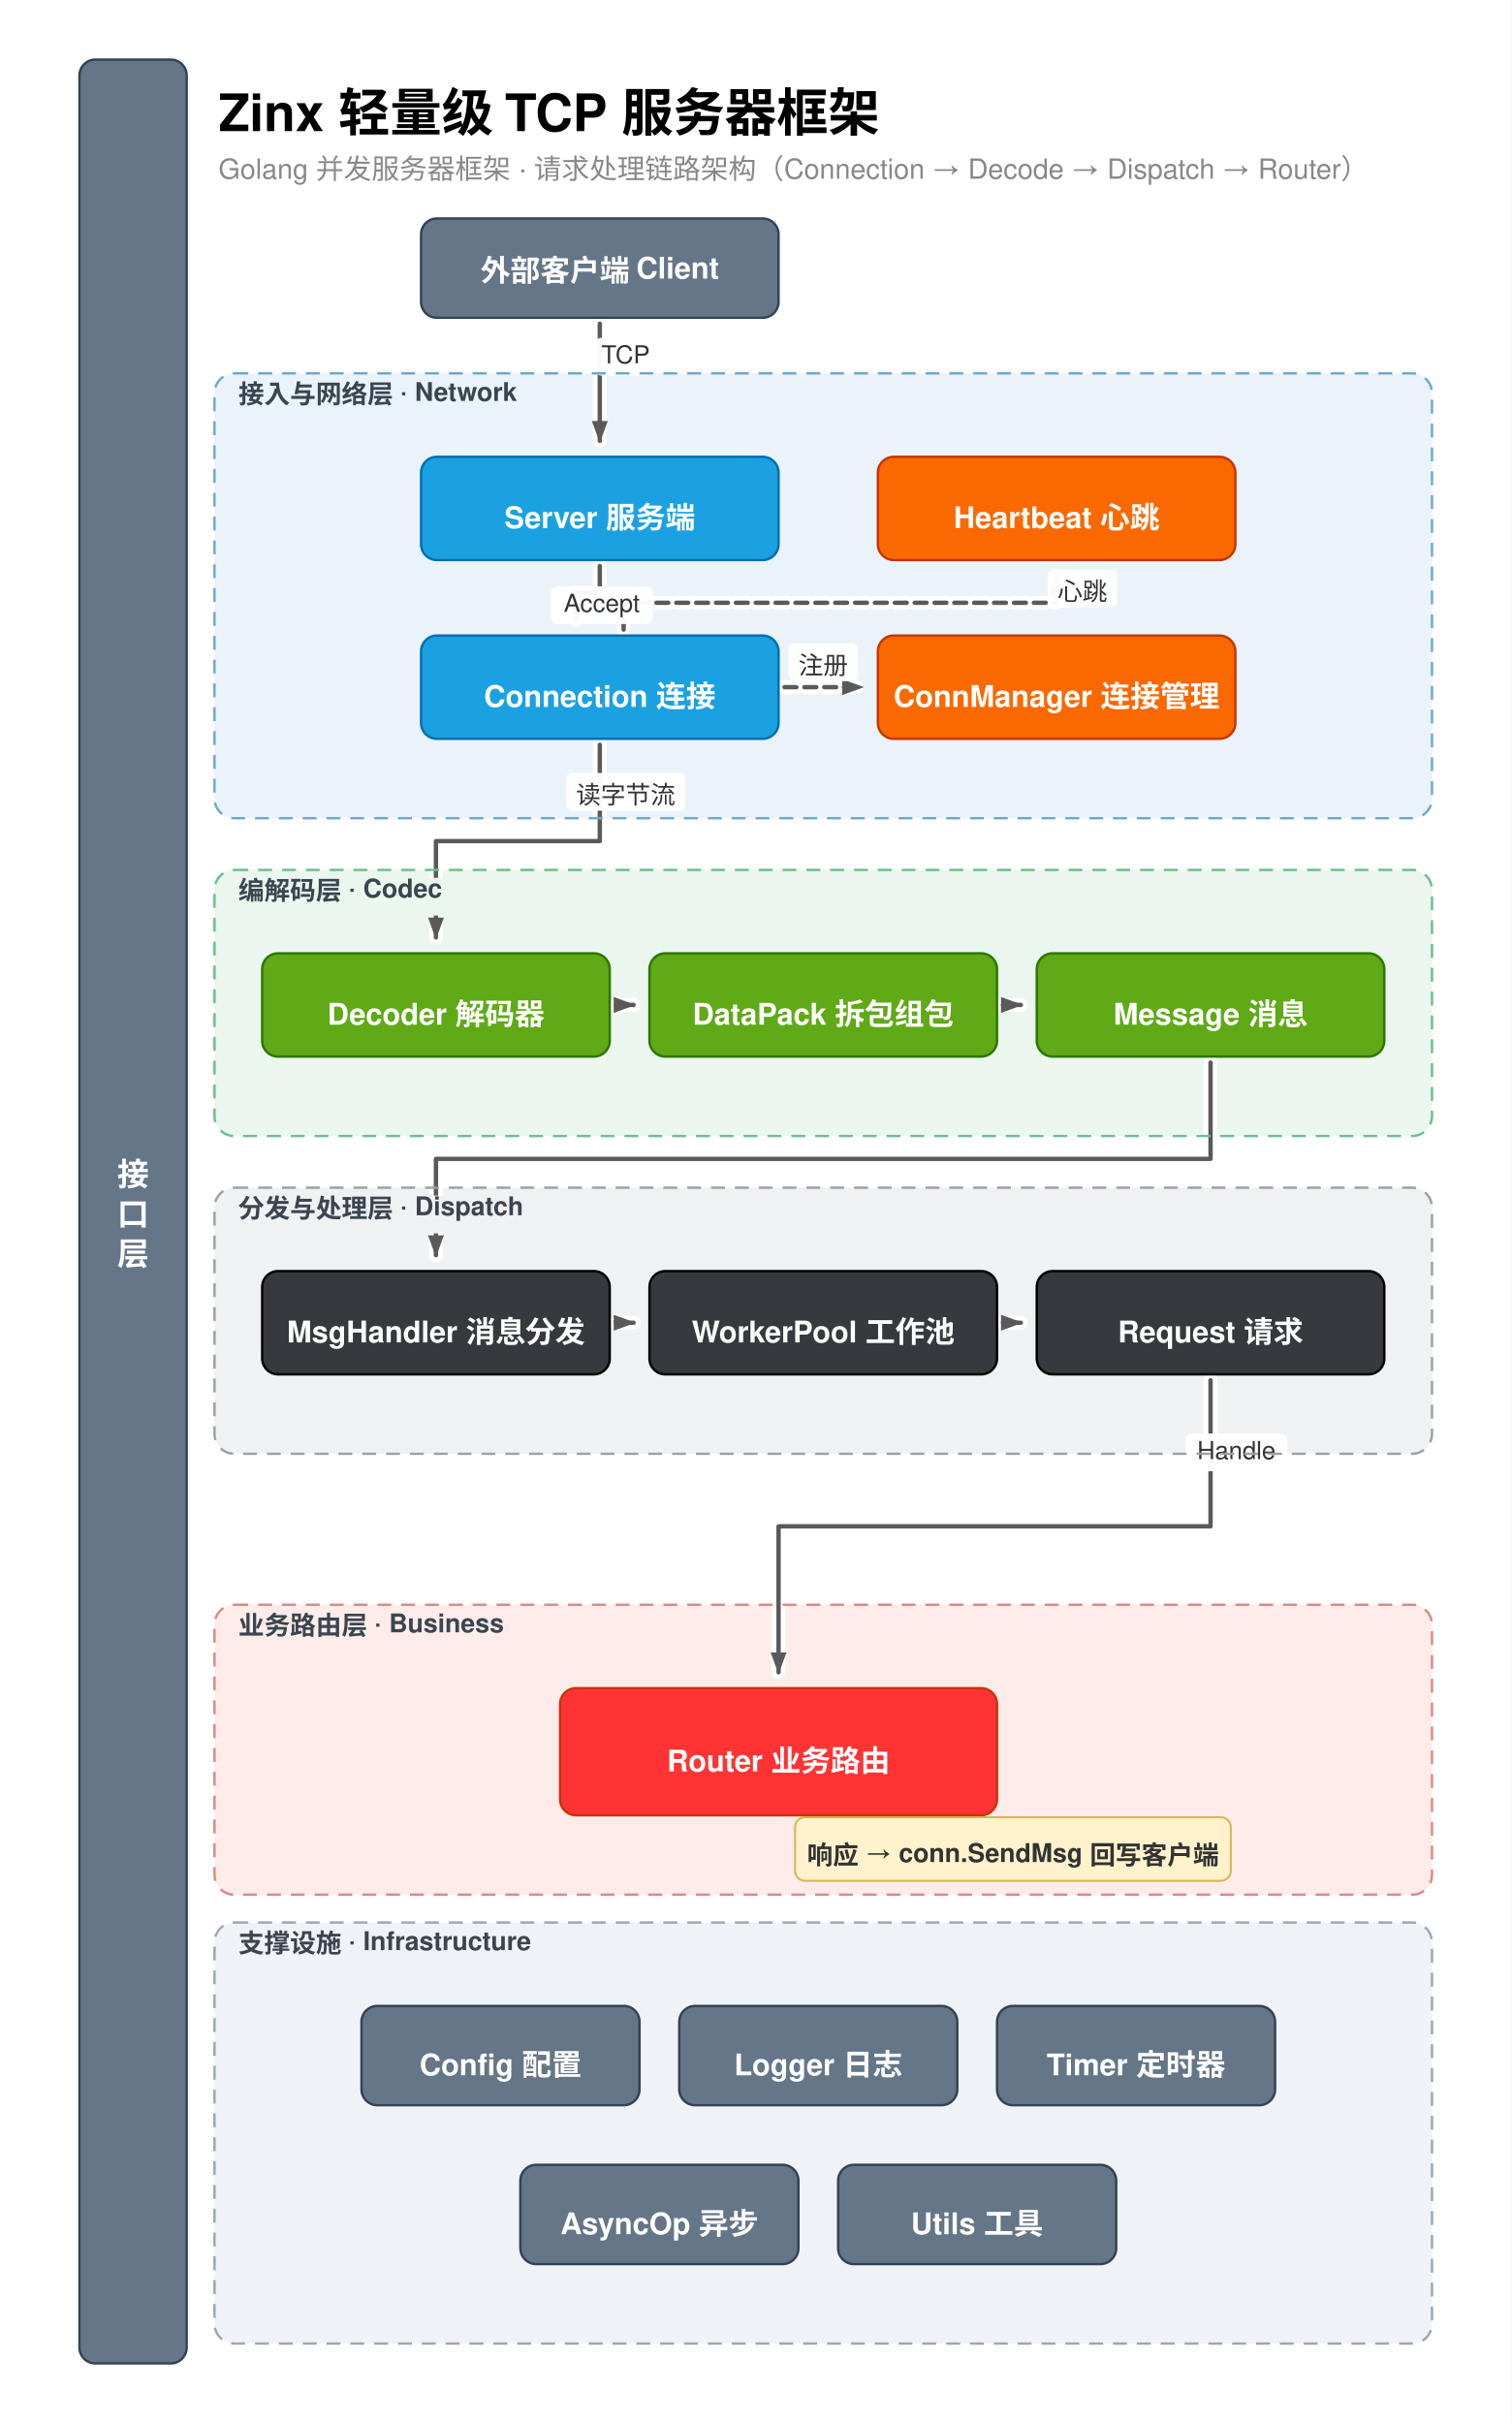
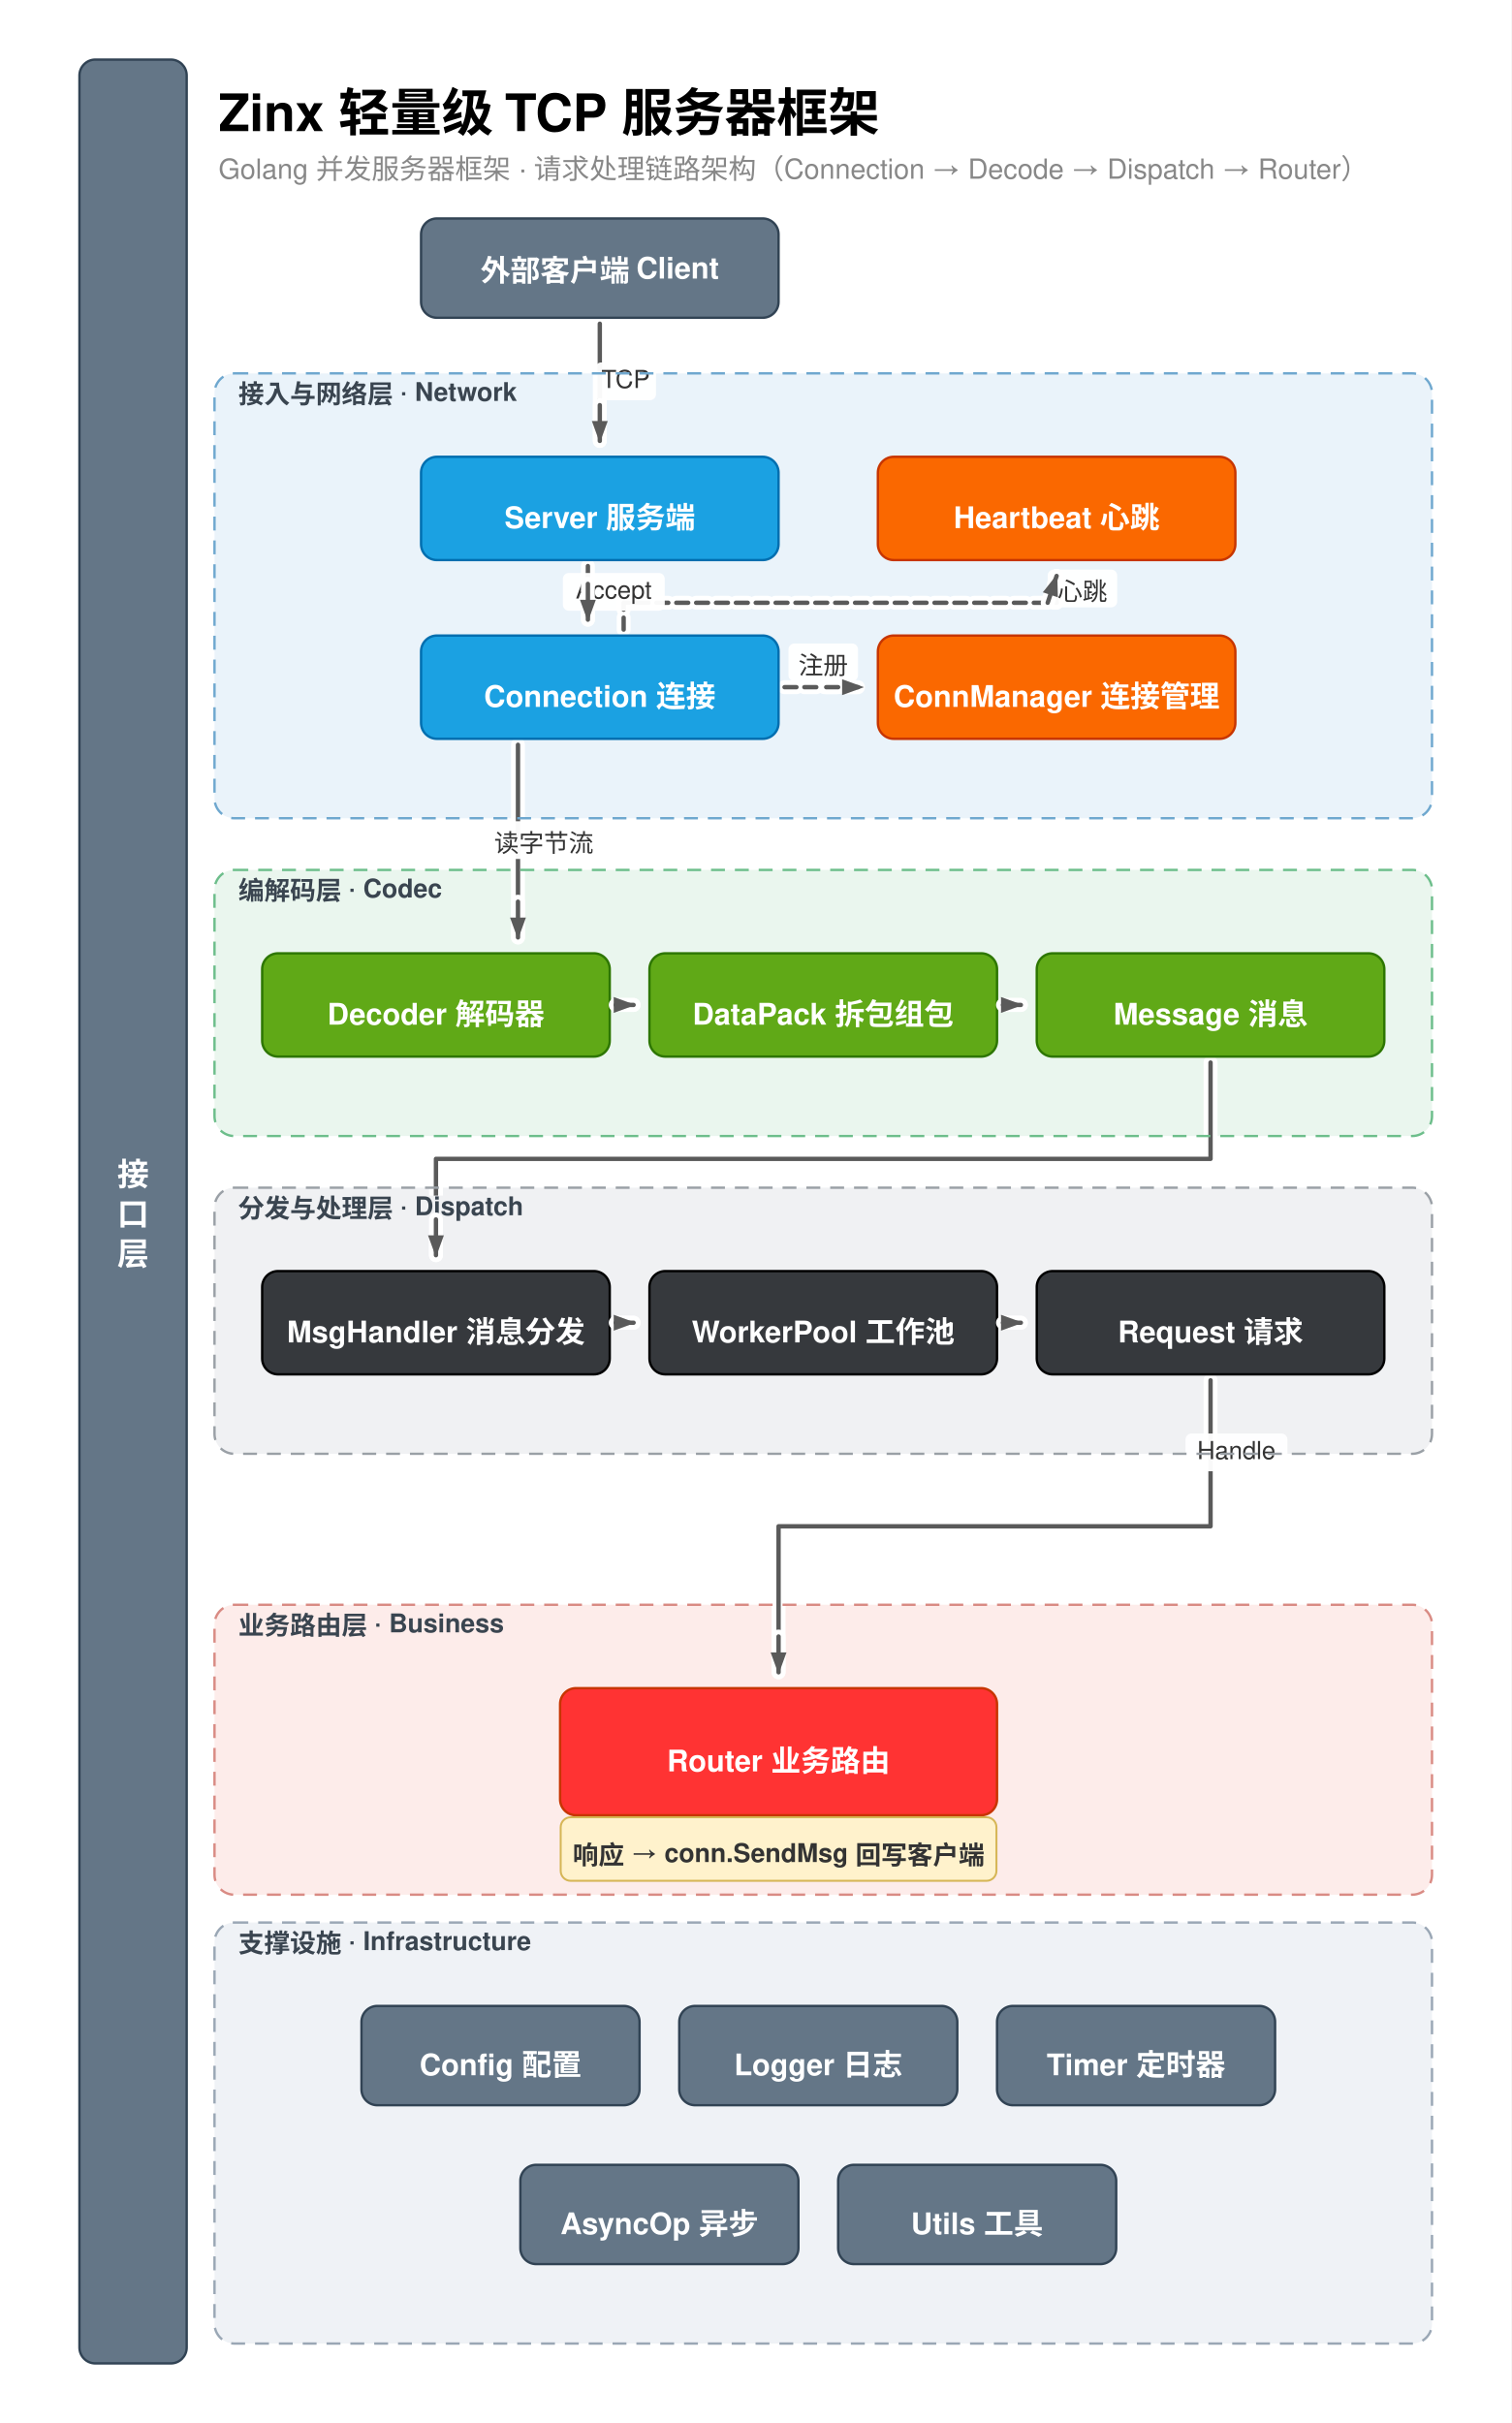
<svg xmlns="http://www.w3.org/2000/svg" width="761" height="1220" viewBox="0 0 761 1220">
  <rect x="0" y="0" width="761.0" height="1220.0" fill="#ffffff" />
  <rect x="108.0" y="188.0" width="613.0" height="224.0" rx="10" ry="10" fill="#EAF3FA" stroke="none" stroke-width="0" />
  <rect x="108.0" y="438.0" width="613.0" height="134.0" rx="10" ry="10" fill="#EAF6EE" stroke="none" stroke-width="0" />
  <rect x="108.0" y="598.0" width="613.0" height="134.0" rx="10" ry="10" fill="#F0F1F3" stroke="none" stroke-width="0" />
  <rect x="108.0" y="808.0" width="613.0" height="146.0" rx="10" ry="10" fill="#FDECEA" stroke="none" stroke-width="0" />
  <rect x="108.0" y="968.0" width="613.0" height="212.0" rx="10" ry="10" fill="#EFF2F6" stroke="none" stroke-width="0" />
  <rect x="40.0" y="30.0" width="54.0" height="1160.0" rx="8" ry="8" fill="#647687" stroke="#314354" stroke-width="1.2" />
  <text x="67.0" y="590.0" fill="#ffffff" font-size="16" font-weight="700" font-family="Helvetica, Arial, PingFang SC, Microsoft YaHei, sans-serif" text-anchor="middle" dominant-baseline="central">接</text>
  <text x="67.0" y="610.0" fill="#ffffff" font-size="16" font-weight="700" font-family="Helvetica, Arial, PingFang SC, Microsoft YaHei, sans-serif" text-anchor="middle" dominant-baseline="central">口</text>
  <text x="67.0" y="630.0" fill="#ffffff" font-size="16" font-weight="700" font-family="Helvetica, Arial, PingFang SC, Microsoft YaHei, sans-serif" text-anchor="middle" dominant-baseline="central">层</text>
  <marker id="ah_5a5a5a" markerWidth="13" markerHeight="13" refX="10" refY="4" orient="auto" markerUnits="userSpaceOnUse">
    <path d="M0,0 L11,4 L0,8 Z" fill="#5a5a5a" />
  </marker>
-   <path d="M302.0,163.0 L302.0,197.2 L302.0,197.2 L302.0,222.0" fill="none" stroke="#ffffff" stroke-width="7.0" stroke-linejoin="round" stroke-linecap="round" />
-   <path d="M302.0,163.0 L302.0,197.2 L302.0,197.2 L302.0,222.0" fill="none" stroke="#5a5a5a" stroke-width="2.2" stroke-linejoin="round" stroke-linecap="round" marker-end="url(#ah_5a5a5a)" />
-   <path d="M302.0,285.0 L302.0,298.5 L290.0,298.5 L290.0,312.0" fill="none" stroke="#ffffff" stroke-width="7.0" stroke-linejoin="round" stroke-linecap="round" />
-   <path d="M302.0,285.0 L302.0,298.5 L290.0,298.5 L290.0,312.0" fill="none" stroke="#5a5a5a" stroke-width="2.2" stroke-linejoin="round" stroke-linecap="round" marker-end="url(#ah_5a5a5a)" />
-   <path d="M302.0,375.0 L302.0,423.5 L219.5,423.5 L219.5,472.0" fill="none" stroke="#ffffff" stroke-width="7.0" stroke-linejoin="round" stroke-linecap="round" />
-   <path d="M302.0,375.0 L302.0,423.5 L219.5,423.5 L219.5,472.0" fill="none" stroke="#5a5a5a" stroke-width="2.2" stroke-linejoin="round" stroke-linecap="round" marker-end="url(#ah_5a5a5a)" />
-   <path d="M310.0,506.0 L314.5,506.0 L314.5,506.0 L319.0,506.0" fill="none" stroke="#ffffff" stroke-width="7.0" stroke-linejoin="round" stroke-linecap="round" />
-   <path d="M310.0,506.0 L314.5,506.0 L314.5,506.0 L319.0,506.0" fill="none" stroke="#5a5a5a" stroke-width="2.2" stroke-linejoin="round" stroke-linecap="round" marker-end="url(#ah_5a5a5a)" />
-   <path d="M505.0,506.0 L509.5,506.0 L509.5,506.0 L514.0,506.0" fill="none" stroke="#ffffff" stroke-width="7.0" stroke-linejoin="round" stroke-linecap="round" />
-   <path d="M505.0,506.0 L509.5,506.0 L509.5,506.0 L514.0,506.0" fill="none" stroke="#5a5a5a" stroke-width="2.2" stroke-linejoin="round" stroke-linecap="round" marker-end="url(#ah_5a5a5a)" />
+   <path d="M302.0,163.0 L302.0,222.0" fill="none" stroke="#ffffff" stroke-width="7.0" stroke-linejoin="round" stroke-linecap="round" />
+   <path d="M302.0,163.0 L302.0,222.0" fill="none" stroke="#5a5a5a" stroke-width="2.2" stroke-linejoin="round" stroke-linecap="round" />
+   <path d="M296.0,285.0 L296.0,312.0" fill="none" stroke="#ffffff" stroke-width="7.0" stroke-linejoin="round" stroke-linecap="round" />
+   <path d="M296.0,285.0 L296.0,312.0" fill="none" stroke="#5a5a5a" stroke-width="2.2" stroke-linejoin="round" stroke-linecap="round" />
+   <path d="M260.8,375.0 L260.8,472.0" fill="none" stroke="#ffffff" stroke-width="7.0" stroke-linejoin="round" stroke-linecap="round" />
+   <path d="M260.8,375.0 L260.8,472.0" fill="none" stroke="#5a5a5a" stroke-width="2.2" stroke-linejoin="round" stroke-linecap="round" />
+   <path d="M310.0,506.0 L319.0,506.0" fill="none" stroke="#ffffff" stroke-width="7.0" stroke-linejoin="round" stroke-linecap="round" />
+   <path d="M310.0,506.0 L319.0,506.0" fill="none" stroke="#5a5a5a" stroke-width="2.2" stroke-linejoin="round" stroke-linecap="round" />
+   <path d="M505.0,506.0 L514.0,506.0" fill="none" stroke="#ffffff" stroke-width="7.0" stroke-linejoin="round" stroke-linecap="round" />
+   <path d="M505.0,506.0 L514.0,506.0" fill="none" stroke="#5a5a5a" stroke-width="2.2" stroke-linejoin="round" stroke-linecap="round" />
  <path d="M609.5,535.0 L609.5,583.5 L219.5,583.5 L219.5,632.0" fill="none" stroke="#ffffff" stroke-width="7.0" stroke-linejoin="round" stroke-linecap="round" />
-   <path d="M609.5,535.0 L609.5,583.5 L219.5,583.5 L219.5,632.0" fill="none" stroke="#5a5a5a" stroke-width="2.2" stroke-linejoin="round" stroke-linecap="round" marker-end="url(#ah_5a5a5a)" />
-   <path d="M310.0,666.0 L314.5,666.0 L314.5,666.0 L319.0,666.0" fill="none" stroke="#ffffff" stroke-width="7.0" stroke-linejoin="round" stroke-linecap="round" />
-   <path d="M310.0,666.0 L314.5,666.0 L314.5,666.0 L319.0,666.0" fill="none" stroke="#5a5a5a" stroke-width="2.2" stroke-linejoin="round" stroke-linecap="round" marker-end="url(#ah_5a5a5a)" />
-   <path d="M505.0,666.0 L509.5,666.0 L509.5,666.0 L514.0,666.0" fill="none" stroke="#ffffff" stroke-width="7.0" stroke-linejoin="round" stroke-linecap="round" />
-   <path d="M505.0,666.0 L509.5,666.0 L509.5,666.0 L514.0,666.0" fill="none" stroke="#5a5a5a" stroke-width="2.2" stroke-linejoin="round" stroke-linecap="round" marker-end="url(#ah_5a5a5a)" />
+   <path d="M609.5,535.0 L609.5,583.5 L219.5,583.5 L219.5,632.0" fill="none" stroke="#5a5a5a" stroke-width="2.2" stroke-linejoin="round" stroke-linecap="round" />
+   <path d="M310.0,666.0 L319.0,666.0" fill="none" stroke="#ffffff" stroke-width="7.0" stroke-linejoin="round" stroke-linecap="round" />
+   <path d="M310.0,666.0 L319.0,666.0" fill="none" stroke="#5a5a5a" stroke-width="2.2" stroke-linejoin="round" stroke-linecap="round" />
+   <path d="M505.0,666.0 L514.0,666.0" fill="none" stroke="#ffffff" stroke-width="7.0" stroke-linejoin="round" stroke-linecap="round" />
+   <path d="M505.0,666.0 L514.0,666.0" fill="none" stroke="#5a5a5a" stroke-width="2.2" stroke-linejoin="round" stroke-linecap="round" />
  <path d="M609.5,695.0 L609.5,768.5 L392.0,768.5 L392.0,842.0" fill="none" stroke="#ffffff" stroke-width="7.0" stroke-linejoin="round" stroke-linecap="round" />
-   <path d="M609.5,695.0 L609.5,768.5 L392.0,768.5 L392.0,842.0" fill="none" stroke="#5a5a5a" stroke-width="2.2" stroke-linejoin="round" stroke-linecap="round" marker-end="url(#ah_5a5a5a)" />
-   <path d="M395.0,346.0 L414.5,346.0 L414.5,346.0 L434.0,346.0" fill="none" stroke="#ffffff" stroke-width="7.0" stroke-linejoin="round" stroke-linecap="round" stroke-dasharray="6,4" />
-   <path d="M395.0,346.0 L414.5,346.0 L414.5,346.0 L434.0,346.0" fill="none" stroke="#5a5a5a" stroke-width="2.2" stroke-linejoin="round" stroke-linecap="round" stroke-dasharray="6,4" marker-end="url(#ah_5a5a5a)" />
+   <path d="M609.5,695.0 L609.5,768.5 L392.0,768.5 L392.0,842.0" fill="none" stroke="#5a5a5a" stroke-width="2.2" stroke-linejoin="round" stroke-linecap="round" />
+   <path d="M395.0,346.0 L434.0,346.0" fill="none" stroke="#ffffff" stroke-width="7.0" stroke-linejoin="round" stroke-linecap="round" stroke-dasharray="6,4" />
+   <path d="M395.0,346.0 L434.0,346.0" fill="none" stroke="#5a5a5a" stroke-width="2.2" stroke-linejoin="round" stroke-linecap="round" stroke-dasharray="6,4" />
  <path d="M314.0,317.0 L314.0,303.5 L532.0,303.5 L532.0,290.0" fill="none" stroke="#ffffff" stroke-width="7.0" stroke-linejoin="round" stroke-linecap="round" stroke-dasharray="6,4" />
-   <path d="M314.0,317.0 L314.0,303.5 L532.0,303.5 L532.0,290.0" fill="none" stroke="#5a5a5a" stroke-width="2.2" stroke-linejoin="round" stroke-linecap="round" stroke-dasharray="6,4" marker-end="url(#ah_5a5a5a)" />
+   <path d="M314.0,317.0 L314.0,303.5 L532.0,303.5 L532.0,290.0" fill="none" stroke="#5a5a5a" stroke-width="2.2" stroke-linejoin="round" stroke-linecap="round" stroke-dasharray="6,4" />
  <rect x="212.0" y="110.0" width="180.0" height="50.0" rx="8" ry="8" fill="#647687" stroke="#314354" stroke-width="1.2" />
  <text x="302.0" y="135.0" fill="#ffffff" font-size="15" font-weight="700" font-family="Helvetica, Arial, PingFang SC, Microsoft YaHei, sans-serif" text-anchor="middle" dominant-baseline="central">外部客户端 Client</text>
  <rect x="212.0" y="230.0" width="180.0" height="52.0" rx="8" ry="8" fill="#1ba1e2" stroke="#006EAF" stroke-width="1.2" />
  <text x="302.0" y="256.0" fill="#ffffff" font-size="15" font-weight="700" font-family="Helvetica, Arial, PingFang SC, Microsoft YaHei, sans-serif" text-anchor="middle" dominant-baseline="central">Server 服务端</text>
  <rect x="212.0" y="320.0" width="180.0" height="52.0" rx="8" ry="8" fill="#1ba1e2" stroke="#006EAF" stroke-width="1.2" />
  <text x="302.0" y="346.0" fill="#ffffff" font-size="15" font-weight="700" font-family="Helvetica, Arial, PingFang SC, Microsoft YaHei, sans-serif" text-anchor="middle" dominant-baseline="central">Connection 连接</text>
  <rect x="442.0" y="230.0" width="180.0" height="52.0" rx="8" ry="8" fill="#fa6800" stroke="#C73500" stroke-width="1.2" />
  <text x="532.0" y="256.0" fill="#ffffff" font-size="15" font-weight="700" font-family="Helvetica, Arial, PingFang SC, Microsoft YaHei, sans-serif" text-anchor="middle" dominant-baseline="central">Heartbeat 心跳</text>
  <rect x="442.0" y="320.0" width="180.0" height="52.0" rx="8" ry="8" fill="#fa6800" stroke="#C73500" stroke-width="1.2" />
  <text x="532.0" y="346.0" fill="#ffffff" font-size="15" font-weight="700" font-family="Helvetica, Arial, PingFang SC, Microsoft YaHei, sans-serif" text-anchor="middle" dominant-baseline="central">ConnManager 连接管理</text>
  <rect x="132.0" y="480.0" width="175.0" height="52.0" rx="8" ry="8" fill="#60a917" stroke="#2D7600" stroke-width="1.2" />
  <text x="219.5" y="506.0" fill="#ffffff" font-size="15" font-weight="700" font-family="Helvetica, Arial, PingFang SC, Microsoft YaHei, sans-serif" text-anchor="middle" dominant-baseline="central">Decoder 解码器</text>
  <rect x="327.0" y="480.0" width="175.0" height="52.0" rx="8" ry="8" fill="#60a917" stroke="#2D7600" stroke-width="1.2" />
  <text x="414.5" y="506.0" fill="#ffffff" font-size="15" font-weight="700" font-family="Helvetica, Arial, PingFang SC, Microsoft YaHei, sans-serif" text-anchor="middle" dominant-baseline="central">DataPack 拆包组包</text>
  <rect x="522.0" y="480.0" width="175.0" height="52.0" rx="8" ry="8" fill="#60a917" stroke="#2D7600" stroke-width="1.2" />
  <text x="609.5" y="506.0" fill="#ffffff" font-size="15" font-weight="700" font-family="Helvetica, Arial, PingFang SC, Microsoft YaHei, sans-serif" text-anchor="middle" dominant-baseline="central">Message 消息</text>
  <rect x="132.0" y="640.0" width="175.0" height="52.0" rx="8" ry="8" fill="#36393d" stroke="#000000" stroke-width="1.2" />
  <text x="219.5" y="666.0" fill="#ffffff" font-size="15" font-weight="700" font-family="Helvetica, Arial, PingFang SC, Microsoft YaHei, sans-serif" text-anchor="middle" dominant-baseline="central">MsgHandler 消息分发</text>
  <rect x="327.0" y="640.0" width="175.0" height="52.0" rx="8" ry="8" fill="#36393d" stroke="#000000" stroke-width="1.2" />
  <text x="414.5" y="666.0" fill="#ffffff" font-size="15" font-weight="700" font-family="Helvetica, Arial, PingFang SC, Microsoft YaHei, sans-serif" text-anchor="middle" dominant-baseline="central">WorkerPool 工作池</text>
  <rect x="522.0" y="640.0" width="175.0" height="52.0" rx="8" ry="8" fill="#36393d" stroke="#000000" stroke-width="1.2" />
  <text x="609.5" y="666.0" fill="#ffffff" font-size="15" font-weight="700" font-family="Helvetica, Arial, PingFang SC, Microsoft YaHei, sans-serif" text-anchor="middle" dominant-baseline="central">Request 请求</text>
  <rect x="282.0" y="850.0" width="220.0" height="64.0" rx="8" ry="8" fill="#FF3333" stroke="#C73500" stroke-width="1.2" />
  <text x="392.0" y="882.0" fill="#ffffff" font-size="15" font-weight="700" font-family="Helvetica, Arial, PingFang SC, Microsoft YaHei, sans-serif" text-anchor="middle" dominant-baseline="central">Router 业务路由</text>
  <rect x="182.0" y="1010.0" width="140.0" height="50.0" rx="8" ry="8" fill="#647687" stroke="#314354" stroke-width="1.2" />
  <text x="252.0" y="1035.0" fill="#ffffff" font-size="15" font-weight="700" font-family="Helvetica, Arial, PingFang SC, Microsoft YaHei, sans-serif" text-anchor="middle" dominant-baseline="central">Config 配置</text>
  <rect x="342.0" y="1010.0" width="140.0" height="50.0" rx="8" ry="8" fill="#647687" stroke="#314354" stroke-width="1.2" />
  <text x="412.0" y="1035.0" fill="#ffffff" font-size="15" font-weight="700" font-family="Helvetica, Arial, PingFang SC, Microsoft YaHei, sans-serif" text-anchor="middle" dominant-baseline="central">Logger 日志</text>
  <rect x="502.0" y="1010.0" width="140.0" height="50.0" rx="8" ry="8" fill="#647687" stroke="#314354" stroke-width="1.2" />
  <text x="572.0" y="1035.0" fill="#ffffff" font-size="15" font-weight="700" font-family="Helvetica, Arial, PingFang SC, Microsoft YaHei, sans-serif" text-anchor="middle" dominant-baseline="central">Timer 定时器</text>
  <rect x="262.0" y="1090.0" width="140.0" height="50.0" rx="8" ry="8" fill="#647687" stroke="#314354" stroke-width="1.2" />
  <text x="332.0" y="1115.0" fill="#ffffff" font-size="15" font-weight="700" font-family="Helvetica, Arial, PingFang SC, Microsoft YaHei, sans-serif" text-anchor="middle" dominant-baseline="central">AsyncOp 异步</text>
  <rect x="422.0" y="1090.0" width="140.0" height="50.0" rx="8" ry="8" fill="#647687" stroke="#314354" stroke-width="1.2" />
  <text x="492.0" y="1115.0" fill="#ffffff" font-size="15" font-weight="700" font-family="Helvetica, Arial, PingFang SC, Microsoft YaHei, sans-serif" text-anchor="middle" dominant-baseline="central">Utils 工具</text>
-   <rect x="299.7" y="170.1" width="30.6" height="19" rx="3" fill="#ffffff" stroke="none" opacity="0.96" />
-   <text x="315.0" y="180.1" fill="#333" font-size="12.5" font-family="Helvetica, Arial, PingFang SC, Microsoft YaHei, sans-serif" text-anchor="middle" dominant-baseline="central">TCP</text>
-   <rect x="277.4" y="295.2" width="51.3" height="19" rx="3" fill="#ffffff" stroke="none" opacity="0.96" />
-   <text x="303.0" y="305.2" fill="#333" font-size="12.5" font-family="Helvetica, Arial, PingFang SC, Microsoft YaHei, sans-serif" text-anchor="middle" dominant-baseline="central">Accept</text>
-   <rect x="285.0" y="389.2" width="60.0" height="19" rx="3" fill="#ffffff" stroke="none" opacity="0.96" />
-   <text x="315.0" y="399.2" fill="#333" font-size="12.5" font-family="Helvetica, Arial, PingFang SC, Microsoft YaHei, sans-serif" text-anchor="middle" dominant-baseline="central">读字节流</text>
+   <rect x="299.7" y="182.5" width="30.6" height="19" rx="3" fill="#ffffff" stroke="none" opacity="0.96" />
+   <text x="315.0" y="192.5" fill="#333" font-size="12.5" font-family="Helvetica, Arial, PingFang SC, Microsoft YaHei, sans-serif" text-anchor="middle" dominant-baseline="central">TCP</text>
+   <rect x="283.4" y="288.5" width="51.3" height="19" rx="3" fill="#ffffff" stroke="none" opacity="0.96" />
+   <text x="309.0" y="298.5" fill="#333" font-size="12.5" font-family="Helvetica, Arial, PingFang SC, Microsoft YaHei, sans-serif" text-anchor="middle" dominant-baseline="central">Accept</text>
+   <rect x="243.8" y="413.5" width="60.0" height="19" rx="3" fill="#ffffff" stroke="none" opacity="0.96" />
+   <text x="273.8" y="423.5" fill="#333" font-size="12.5" font-family="Helvetica, Arial, PingFang SC, Microsoft YaHei, sans-serif" text-anchor="middle" dominant-baseline="central">读字节流</text>
  <rect x="596.9" y="721.8" width="51.3" height="19" rx="3" fill="#ffffff" stroke="none" opacity="0.96" />
  <text x="622.5" y="731.8" fill="#333" font-size="12.5" font-family="Helvetica, Arial, PingFang SC, Microsoft YaHei, sans-serif" text-anchor="middle" dominant-baseline="central">Handle</text>
  <rect x="397.0" y="324.0" width="35.0" height="19" rx="3" fill="#ffffff" stroke="none" opacity="0.96" />
  <text x="414.5" y="334.0" fill="#333" font-size="12.5" font-family="Helvetica, Arial, PingFang SC, Microsoft YaHei, sans-serif" text-anchor="middle" dominant-baseline="central">注册</text>
  <rect x="527.5" y="286.8" width="35.0" height="19" rx="3" fill="#ffffff" stroke="none" opacity="0.96" />
  <text x="545.0" y="296.8" fill="#333" font-size="12.5" font-family="Helvetica, Arial, PingFang SC, Microsoft YaHei, sans-serif" text-anchor="middle" dominant-baseline="central">心跳</text>
  <rect x="108.0" y="188.0" width="613.0" height="224.0" rx="10" ry="10" fill="none" stroke="#6FA8CF" stroke-width="1.2" stroke-dasharray="7,5" />
  <rect x="114.0" y="192.0" width="161.5" height="19" rx="3" fill="#EAF3FA" stroke="none" />
  <text x="120.0" y="203.0" fill="#3a4550" font-size="13" font-weight="700" font-family="Helvetica, Arial, PingFang SC, Microsoft YaHei, sans-serif">接入与网络层 · Network</text>
  <rect x="108.0" y="438.0" width="613.0" height="134.0" rx="10" ry="10" fill="none" stroke="#6DBE8B" stroke-width="1.2" stroke-dasharray="7,5" />
  <rect x="114.0" y="442.0" width="121.2" height="19" rx="3" fill="#EAF6EE" stroke="none" />
  <text x="120.0" y="453.0" fill="#3a4550" font-size="13" font-weight="700" font-family="Helvetica, Arial, PingFang SC, Microsoft YaHei, sans-serif">编解码层 · Codec</text>
  <rect x="108.0" y="598.0" width="613.0" height="134.0" rx="10" ry="10" fill="none" stroke="#9AA0A6" stroke-width="1.2" stroke-dasharray="7,5" />
  <rect x="114.0" y="602.0" width="168.7" height="19" rx="3" fill="#F0F1F3" stroke="none" />
  <text x="120.0" y="613.0" fill="#3a4550" font-size="13" font-weight="700" font-family="Helvetica, Arial, PingFang SC, Microsoft YaHei, sans-serif">分发与处理层 · Dispatch</text>
  <rect x="108.0" y="808.0" width="613.0" height="146.0" rx="10" ry="10" fill="none" stroke="#D98B84" stroke-width="1.2" stroke-dasharray="7,5" />
  <rect x="114.0" y="812.0" width="155.7" height="19" rx="3" fill="#FDECEA" stroke="none" />
  <text x="120.0" y="823.0" fill="#3a4550" font-size="13" font-weight="700" font-family="Helvetica, Arial, PingFang SC, Microsoft YaHei, sans-serif">业务路由层 · Business</text>
  <rect x="108.0" y="968.0" width="613.0" height="212.0" rx="10" ry="10" fill="none" stroke="#9AA7B5" stroke-width="1.2" stroke-dasharray="7,5" />
  <rect x="114.0" y="972.0" width="185.6" height="19" rx="3" fill="#EFF2F6" stroke="none" />
  <text x="120.0" y="983.0" fill="#3a4550" font-size="13" font-weight="700" font-family="Helvetica, Arial, PingFang SC, Microsoft YaHei, sans-serif">支撑设施 · Infrastructure</text>
-   <rect x="400.3" y="915.0" width="219.4" height="32.0" rx="5" ry="5" fill="#fff2cc" stroke="#d6b656" stroke-width="1.0" />
-   <text x="510.0" y="933.0" fill="#333" font-size="13" font-weight="700" font-family="Helvetica, Arial, PingFang SC, Microsoft YaHei, sans-serif" text-anchor="middle" dominant-baseline="central">响应 → conn.SendMsg 回写客户端</text>
+   <rect x="282.3" y="915.0" width="219.4" height="32.0" rx="5" ry="5" fill="#fff2cc" stroke="#d6b656" stroke-width="1.0" />
+   <text x="392.0" y="933.0" fill="#333" font-size="13" font-weight="700" font-family="Helvetica, Arial, PingFang SC, Microsoft YaHei, sans-serif" text-anchor="middle" dominant-baseline="central">响应 → conn.SendMsg 回写客户端</text>
  <text x="110.0" y="66.0" fill="#000" font-size="26" font-weight="700" font-family="Helvetica, Arial, PingFang SC, Microsoft YaHei, sans-serif">Zinx 轻量级 TCP 服务器框架</text>
  <text x="110.0" y="90.0" fill="#888" font-size="14" font-family="Helvetica, Arial, PingFang SC, Microsoft YaHei, sans-serif">Golang 并发服务器框架 · 请求处理链路架构（Connection → Decode → Dispatch → Router）</text>
+   <path d="M302.0,204.0 L302.0,222.0" fill="none" stroke="#ffffff" stroke-width="7.0" stroke-linejoin="round" stroke-linecap="round" />
+   <path d="M302.0,204.0 L302.0,222.0" fill="none" stroke="#5a5a5a" stroke-width="2.2" stroke-linejoin="round" stroke-linecap="round" marker-end="url(#ah_5a5a5a)" />
+   <path d="M296.0,294.0 L296.0,312.0" fill="none" stroke="#ffffff" stroke-width="7.0" stroke-linejoin="round" stroke-linecap="round" />
+   <path d="M296.0,294.0 L296.0,312.0" fill="none" stroke="#5a5a5a" stroke-width="2.2" stroke-linejoin="round" stroke-linecap="round" marker-end="url(#ah_5a5a5a)" />
+   <path d="M260.8,454.0 L260.8,472.0" fill="none" stroke="#ffffff" stroke-width="7.0" stroke-linejoin="round" stroke-linecap="round" />
+   <path d="M260.8,454.0 L260.8,472.0" fill="none" stroke="#5a5a5a" stroke-width="2.2" stroke-linejoin="round" stroke-linecap="round" marker-end="url(#ah_5a5a5a)" />
+   <path d="M310.0,506.0 L319.0,506.0" fill="none" stroke="#ffffff" stroke-width="7.0" stroke-linejoin="round" stroke-linecap="round" />
+   <path d="M310.0,506.0 L319.0,506.0" fill="none" stroke="#5a5a5a" stroke-width="2.2" stroke-linejoin="round" stroke-linecap="round" marker-end="url(#ah_5a5a5a)" />
+   <path d="M505.0,506.0 L514.0,506.0" fill="none" stroke="#ffffff" stroke-width="7.0" stroke-linejoin="round" stroke-linecap="round" />
+   <path d="M505.0,506.0 L514.0,506.0" fill="none" stroke="#5a5a5a" stroke-width="2.2" stroke-linejoin="round" stroke-linecap="round" marker-end="url(#ah_5a5a5a)" />
+   <path d="M219.5,614.0 L219.5,632.0" fill="none" stroke="#ffffff" stroke-width="7.0" stroke-linejoin="round" stroke-linecap="round" />
+   <path d="M219.5,614.0 L219.5,632.0" fill="none" stroke="#5a5a5a" stroke-width="2.2" stroke-linejoin="round" stroke-linecap="round" marker-end="url(#ah_5a5a5a)" />
+   <path d="M310.0,666.0 L319.0,666.0" fill="none" stroke="#ffffff" stroke-width="7.0" stroke-linejoin="round" stroke-linecap="round" />
+   <path d="M310.0,666.0 L319.0,666.0" fill="none" stroke="#5a5a5a" stroke-width="2.2" stroke-linejoin="round" stroke-linecap="round" marker-end="url(#ah_5a5a5a)" />
+   <path d="M505.0,666.0 L514.0,666.0" fill="none" stroke="#ffffff" stroke-width="7.0" stroke-linejoin="round" stroke-linecap="round" />
+   <path d="M505.0,666.0 L514.0,666.0" fill="none" stroke="#5a5a5a" stroke-width="2.2" stroke-linejoin="round" stroke-linecap="round" marker-end="url(#ah_5a5a5a)" />
+   <path d="M392.0,824.0 L392.0,842.0" fill="none" stroke="#ffffff" stroke-width="7.0" stroke-linejoin="round" stroke-linecap="round" />
+   <path d="M392.0,824.0 L392.0,842.0" fill="none" stroke="#5a5a5a" stroke-width="2.2" stroke-linejoin="round" stroke-linecap="round" marker-end="url(#ah_5a5a5a)" />
+   <path d="M416.0,346.0 L434.0,346.0" fill="none" stroke="#ffffff" stroke-width="7.0" stroke-linejoin="round" stroke-linecap="round" stroke-dasharray="6,4" />
+   <path d="M416.0,346.0 L434.0,346.0" fill="none" stroke="#5a5a5a" stroke-width="2.2" stroke-linejoin="round" stroke-linecap="round" stroke-dasharray="6,4" marker-end="url(#ah_5a5a5a)" />
+   <path d="M527.5,303.5 L532.0,290.0" fill="none" stroke="#ffffff" stroke-width="7.0" stroke-linejoin="round" stroke-linecap="round" stroke-dasharray="6,4" />
+   <path d="M527.5,303.5 L532.0,290.0" fill="none" stroke="#5a5a5a" stroke-width="2.2" stroke-linejoin="round" stroke-linecap="round" stroke-dasharray="6,4" marker-end="url(#ah_5a5a5a)" />
</svg>
